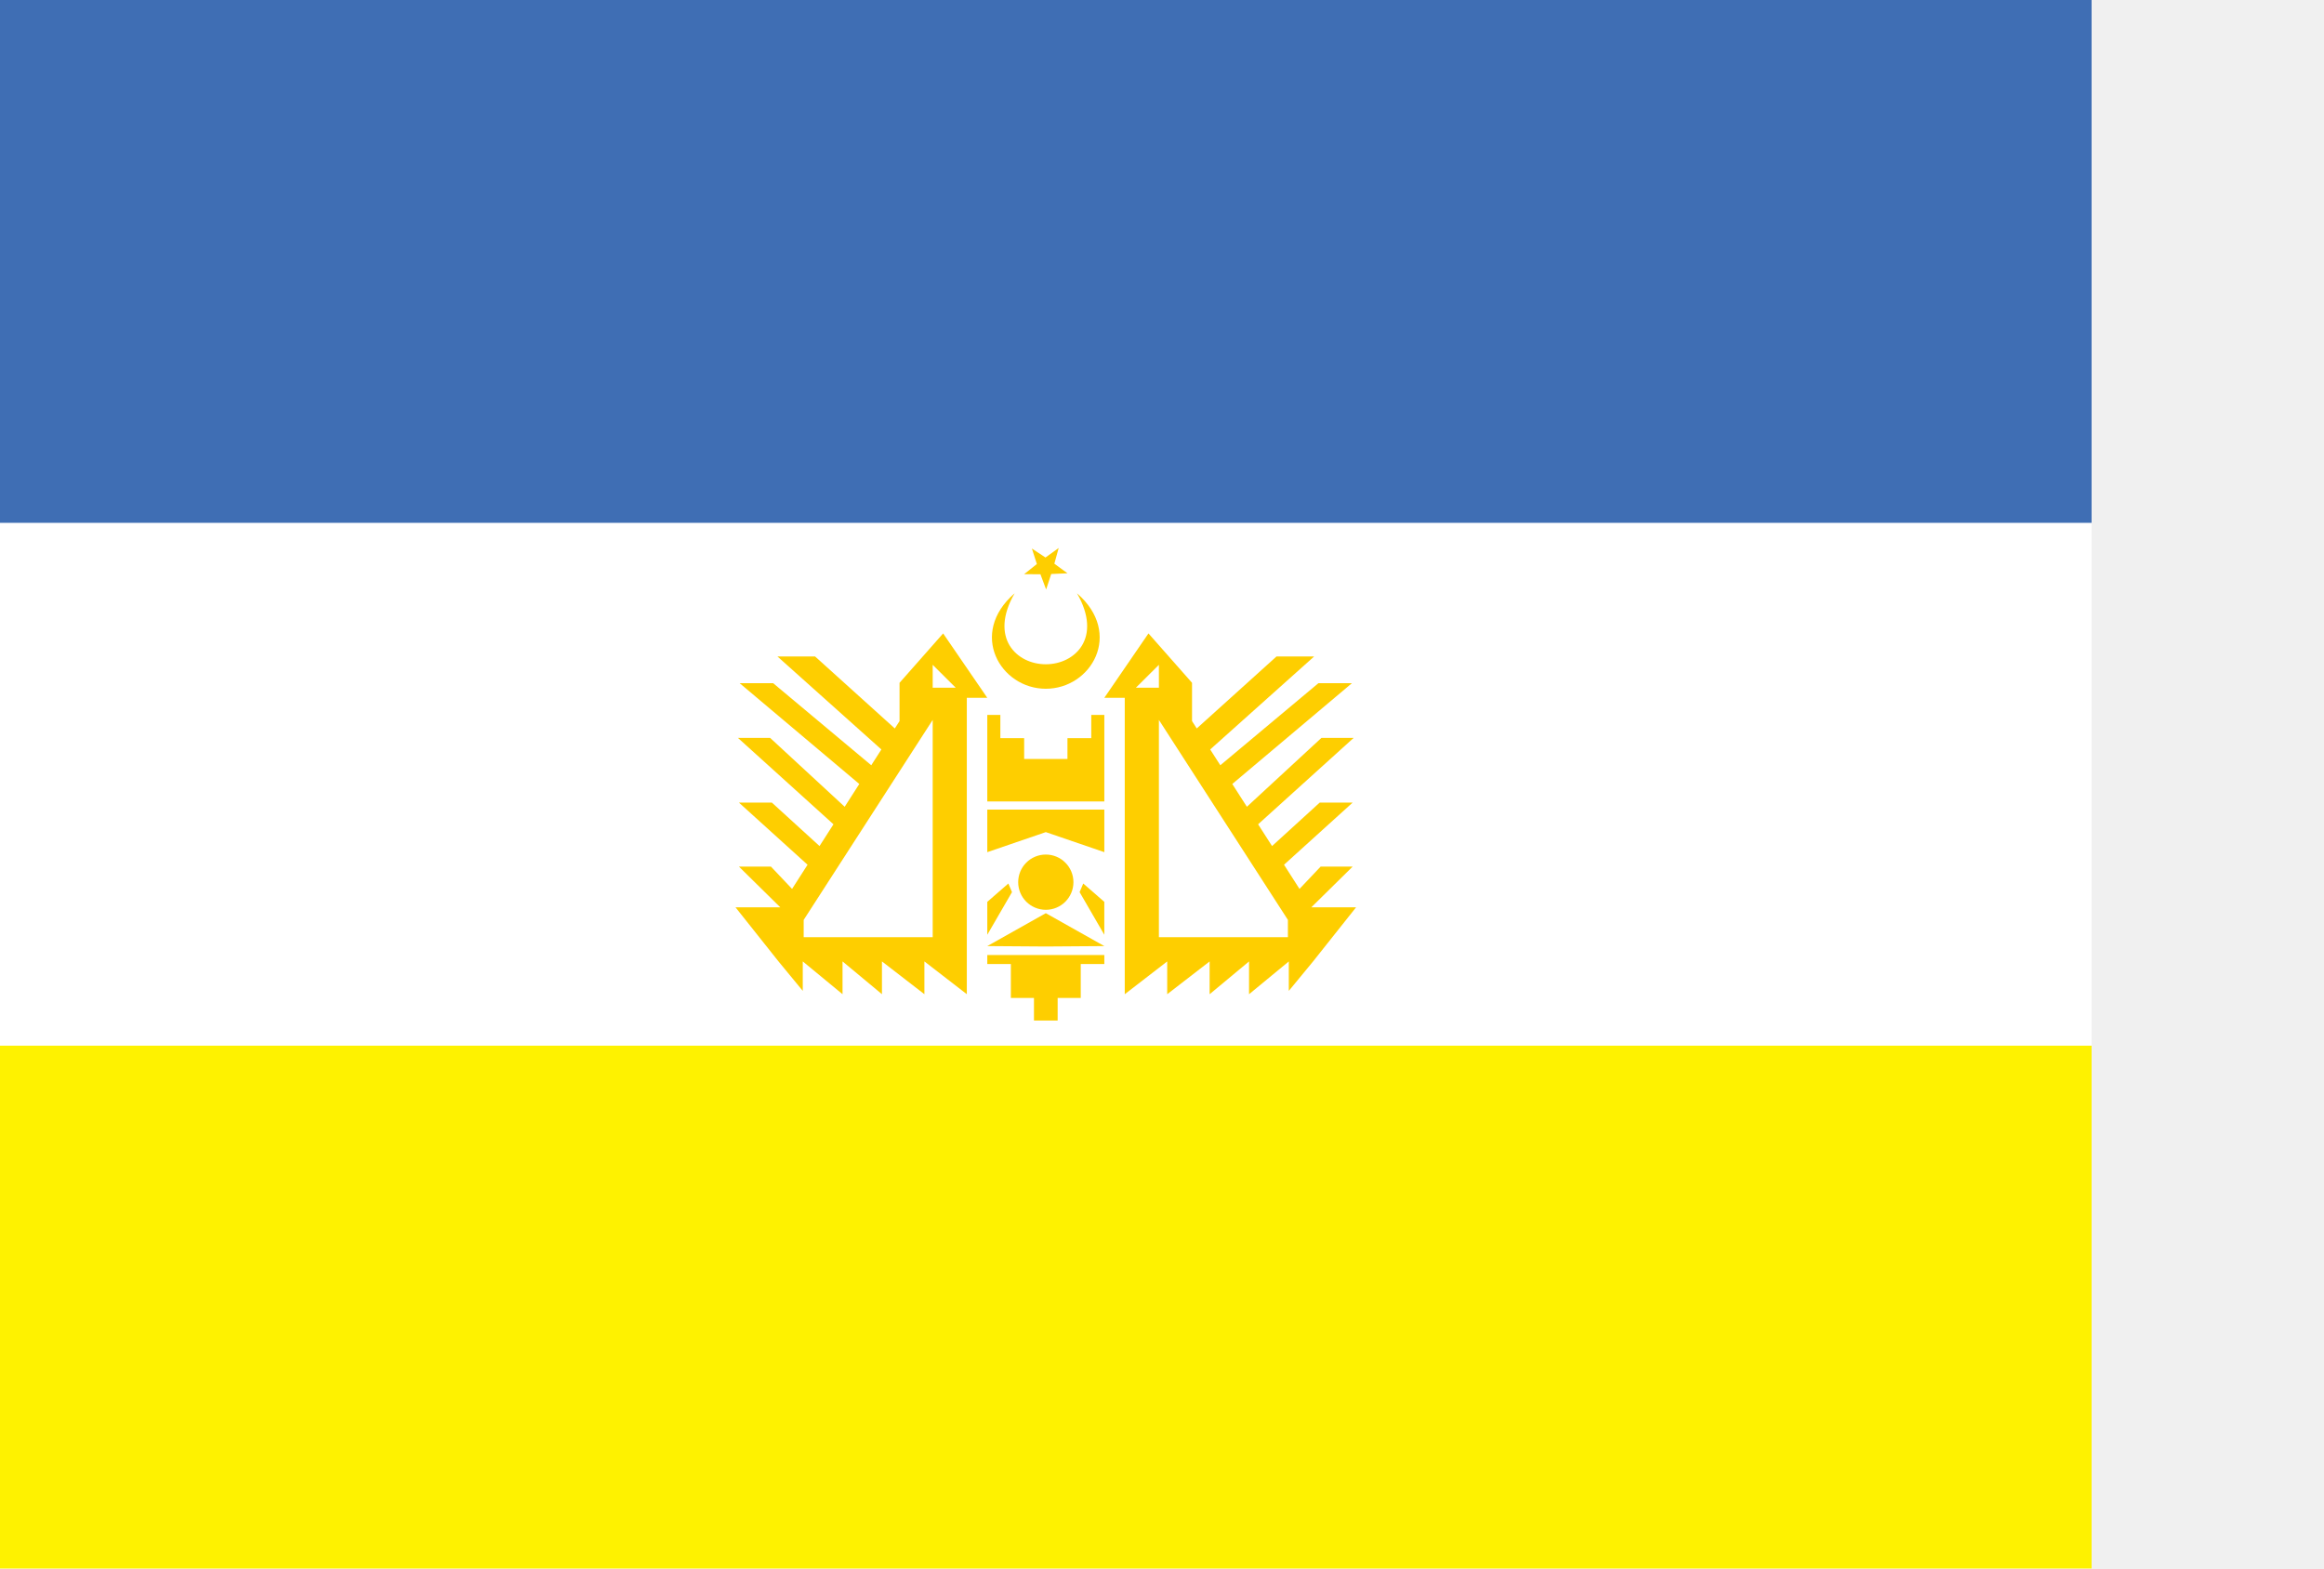
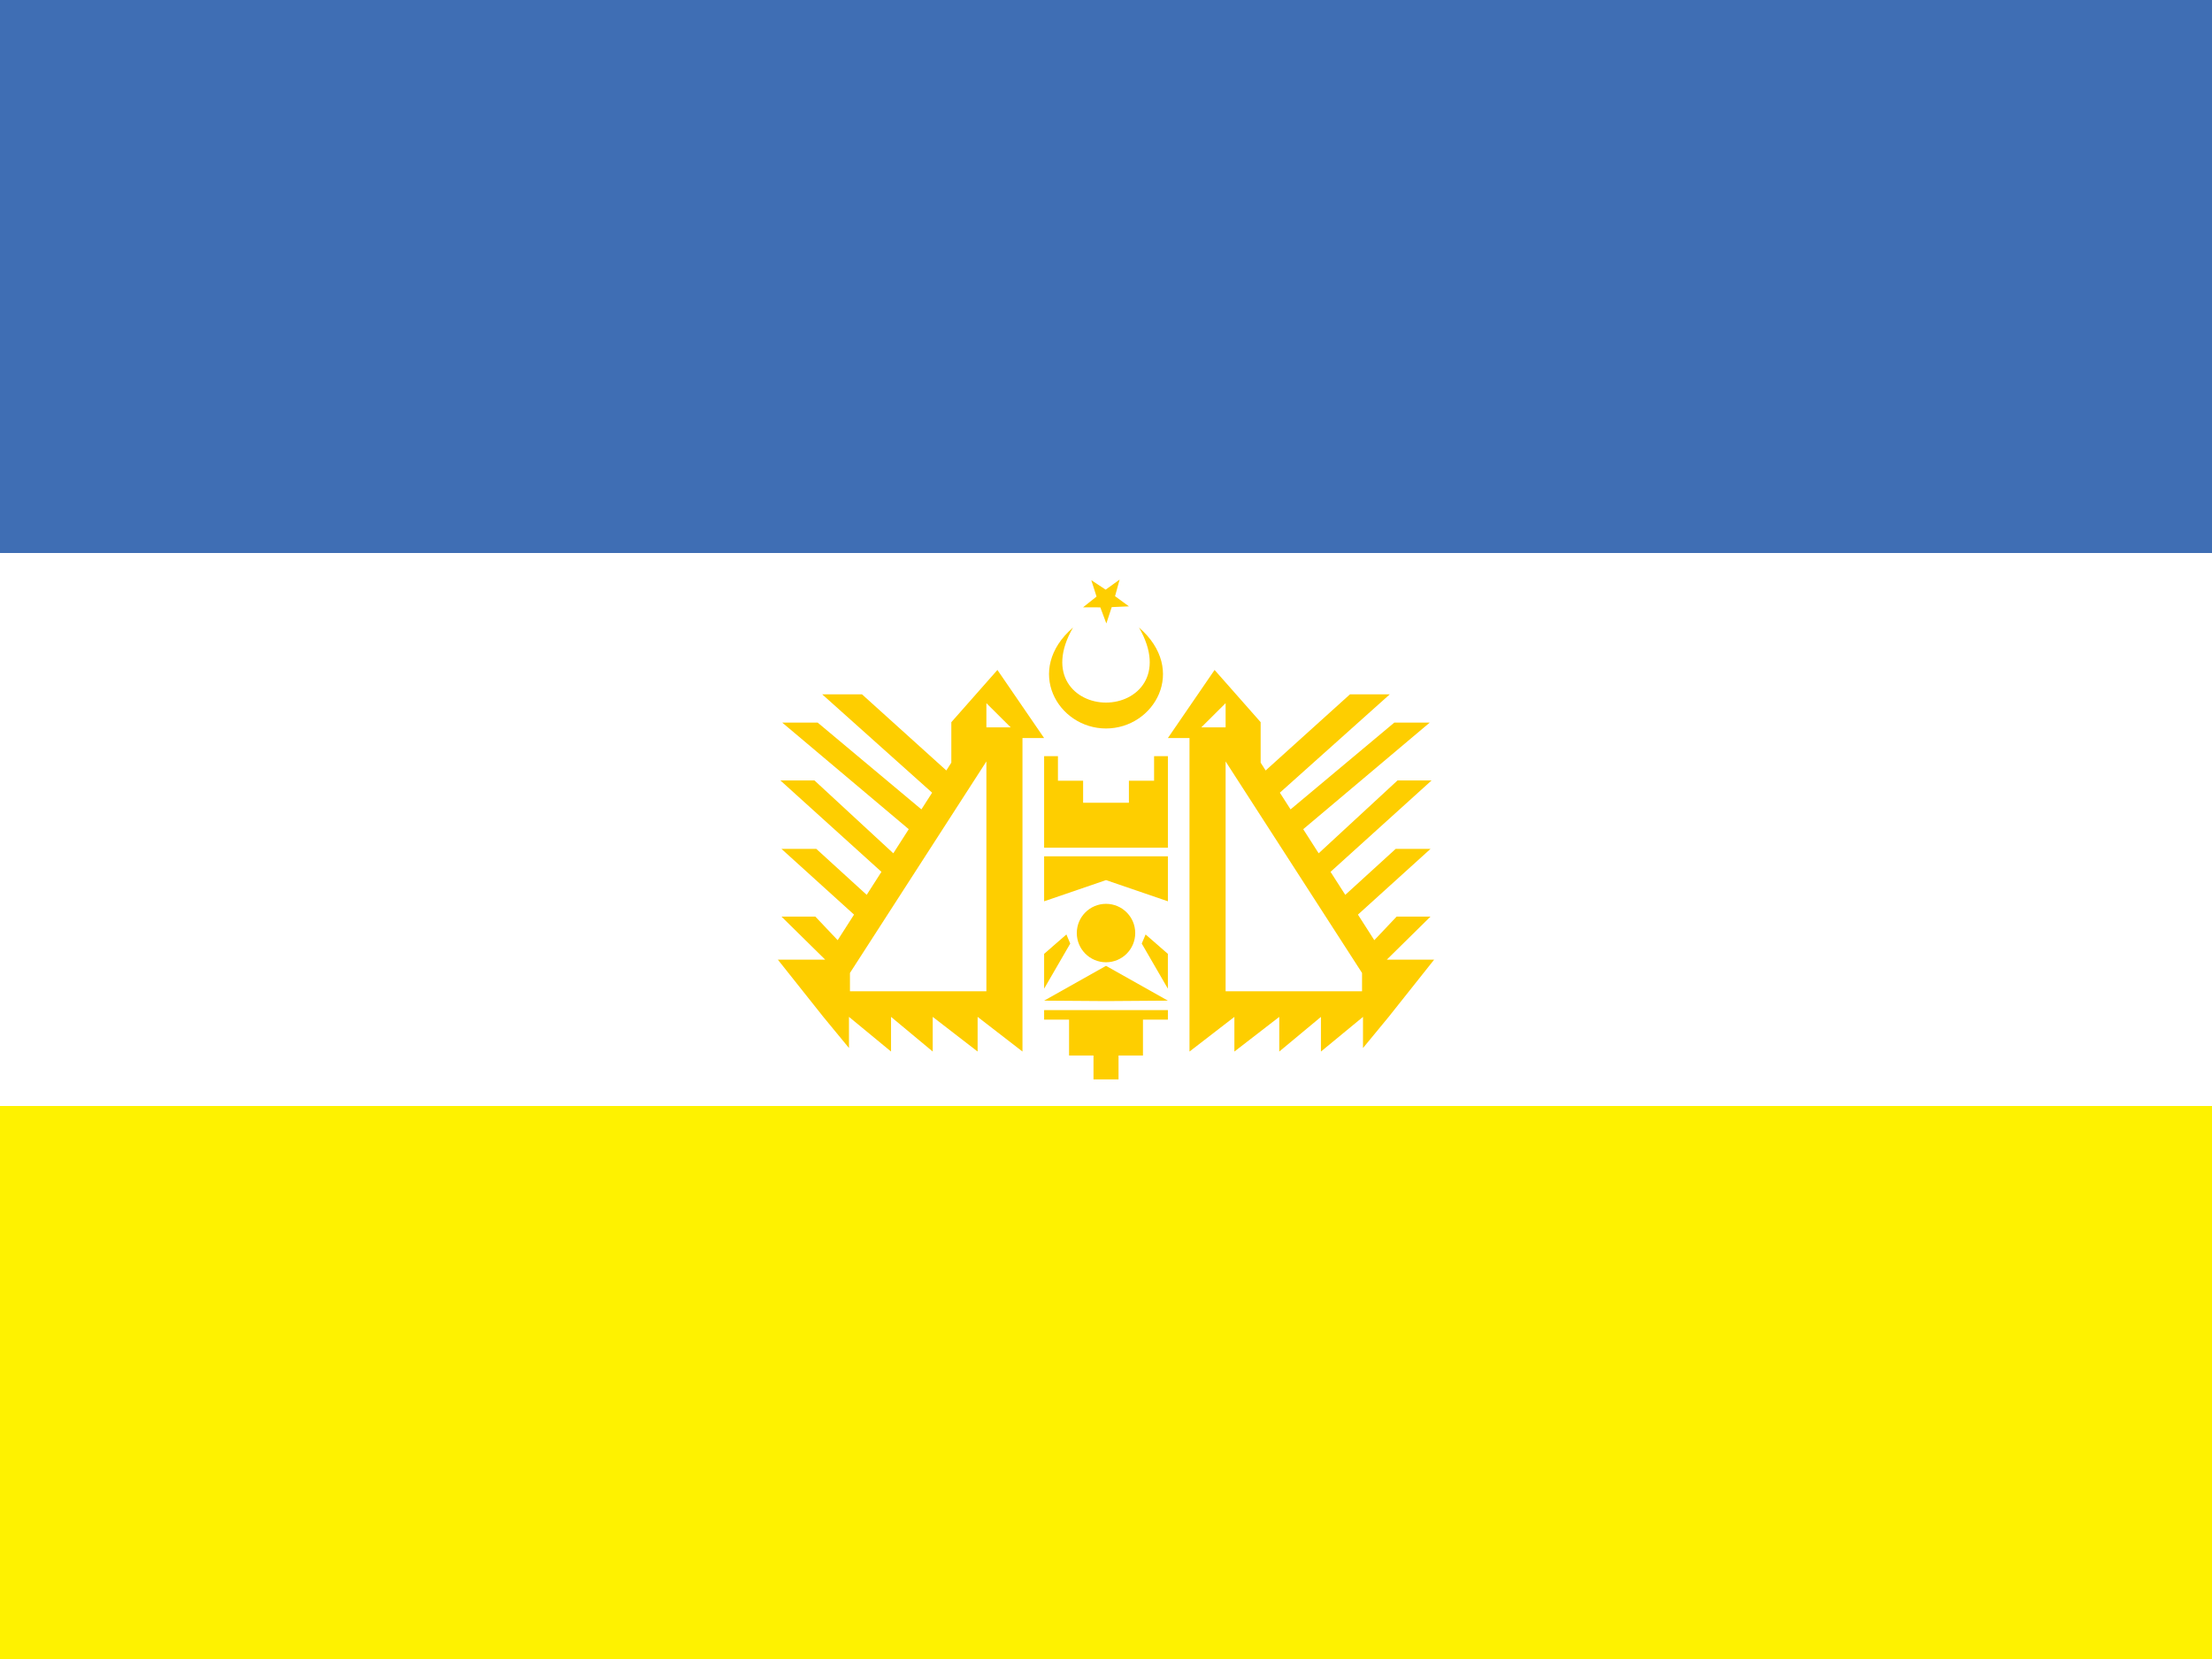
- <svg xmlns="http://www.w3.org/2000/svg" width="711.111" height="480" viewBox="0 0 188.148 127" version="1.1" id="svg1" xml:space="preserve">
+ <svg xmlns="http://www.w3.org/2000/svg" width="640" height="480" viewBox="0 0 169.333 127" version="1.1" id="svg1" xml:space="preserve">
  <defs id="defs1" />
  <g id="g749" transform="scale(0.8999999,1)" style="stroke-width:1.054">
    <rect style="fill:#ffffff;fill-opacity:1;fill-rule:evenodd;stroke-width:0.946" id="rect19-5-3" width="188.148" height="127" x="-4.8850409e-13" y="-2.526374e-14" />
    <rect style="fill:#3f6eb4;fill-opacity:1;fill-rule:evenodd;stroke-width:0.546" id="rect19" width="188.148" height="42.333" x="-4.8850409e-13" y="-2.526374e-14" />
    <rect style="fill:#fef200;fill-opacity:1;fill-rule:evenodd;stroke-width:0.546" id="rect19-5" width="188.148" height="42.333" x="-4.8850409e-13" y="84.667" />
  </g>
  <g id="g19" transform="matrix(1.777778,0,0,1.777778,-9.407377,0.3549975)" style="stroke-width:0.562">
    <path id="path1" style="display:inline;fill:#fece00;fill-opacity:1;stroke:none;stroke-width:0.216" d="m 50.252,32.361 v 3.941 h 2.665 2.665 v -3.941 h -0.595 v 1.058 H 53.903 v 0.948 h -0.986 -0.986 v -0.948 h -1.084 v -1.058 z" />
    <path id="path2" style="display:inline;fill:#fece00;fill-opacity:1;stroke:none;stroke-width:0.216" d="m 50.252,36.674 v 1.937 l 2.665,-0.913 2.665,0.913 V 36.674 h -2.665 z" />
    <path style="display:inline;fill:#fece00;fill-opacity:1;stroke:none;stroke-width:0.216" d="m 55.581,40.874 -9.1e-5,1.499 -1.125,-1.942 0.166,-0.392 z" id="path3" />
    <path id="path4" style="display:inline;fill:#fece00;fill-opacity:1;stroke:none;stroke-width:0.216" d="m 52.917,41.39 -2.665,1.499 2.665,0.019 2.665,-0.019 z" />
    <path id="path5" style="display:inline;fill:#fece00;fill-opacity:1;stroke:none;stroke-width:0.216" d="m 50.252,43.296 v 0.41 h 1.074 v 1.545 h 1.052 v 1.029 h 0.539 0.539 V 45.251 h 1.052 v -1.545 h 1.074 v -0.41 h -2.665 z" />
    <path id="path6" style="display:inline;fill:#fece00;fill-opacity:1;stroke:none;stroke-width:0.216" d="m 57.592,28.649 -2.011,2.933 h 0.931 v 12.006 1.493 l 1.933,-1.493 v 1.493 l 1.932,-1.493 v 1.493 l 1.795,-1.493 v 1.493 l 1.811,-1.493 v 1.341 l 1.105,-1.341 1.958,-2.464 h -2.039 l 1.882,-1.854 h -1.458 l -0.961,1.015 -0.705,-1.101 3.125,-2.83 h -1.5 l -2.17,1.979 -0.635,-0.991 4.351,-3.935 h -1.467 l -3.395,3.137 -0.665,-1.038 5.449,-4.591 h -1.526 l -4.468,3.738 -0.461,-0.719 4.733,-4.235 h -1.714 l -3.631,3.278 -0.215,-0.336 v -1.743 z m 0.475,1.43 v 1.042 h -1.047 z m 0,2.509 5.875,9.108 v 0.788 h -5.875 z" />
    <circle style="fill:#fece00;fill-opacity:1;stroke:none;stroke-width:0.234" id="path17" cx="52.917" cy="39.978" r="1.258" />
    <path id="path18" style="opacity:1;fill:#fece00;fill-opacity:1;stroke:none;stroke-width:0.216" d="m 51.497,26.822 c -2.114,1.826 -0.655,4.347 1.42,4.347 2.075,0 3.534,-2.521 1.42,-4.347 1.169,2.025 -0.087,3.232 -1.42,3.232 -1.332,0 -2.589,-1.206 -1.42,-3.232 z" />
    <path style="display:inline;fill:#fece00;fill-opacity:1;stroke:none;stroke-width:0.216" d="m 50.252,40.874 9.1e-5,1.499 1.125,-1.942 -0.166,-0.392 z" id="path3-9" />
    <path id="path6-1" style="display:inline;fill:#fece00;fill-opacity:1;stroke:none;stroke-width:0.216" d="m 48.241,28.649 2.011,2.933 H 49.32 V 43.587 45.08 L 47.388,43.587 v 1.493 L 45.455,43.587 v 1.493 L 43.66,43.587 v 1.493 L 41.849,43.587 v 1.341 l -1.105,-1.341 -1.958,-2.464 h 2.039 L 38.943,39.27 h 1.458 l 0.961,1.015 0.705,-1.101 -3.125,-2.83 h 1.5 l 2.17,1.979 0.635,-0.991 -4.351,-3.935 h 1.467 l 3.395,3.137 0.665,-1.038 -5.449,-4.591 h 1.526 l 4.468,3.738 0.461,-0.719 -4.733,-4.235 h 1.714 l 3.631,3.278 0.215,-0.336 v -1.743 z m -0.475,1.43 v 1.042 h 1.047 z m 0,2.509 -5.875,9.108 v 0.788 h 5.875 z" />
    <path style="opacity:1;fill:#fece00;fill-opacity:1;stroke:none;stroke-width:0.271" id="path19" d="m 66.146,31.568 -0.74,0.033 -0.231,0.704 -0.26,-0.693 -0.741,-0.003 0.579,-0.462 -0.226,-0.705 0.618,0.408 0.601,-0.433 -0.197,0.714 z" transform="matrix(1.000849,0,0,1.000849,-12.29858,-5.6849)" />
  </g>
</svg>
